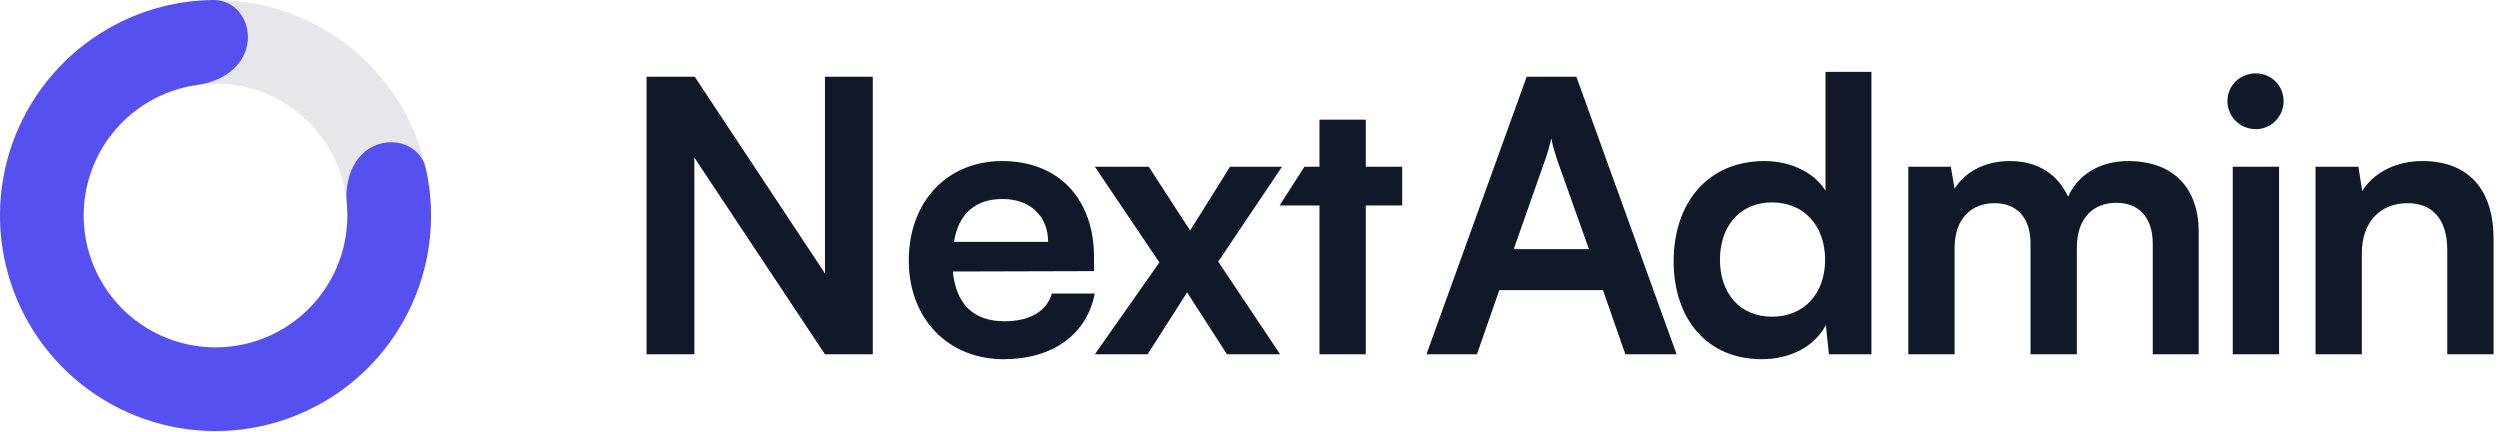
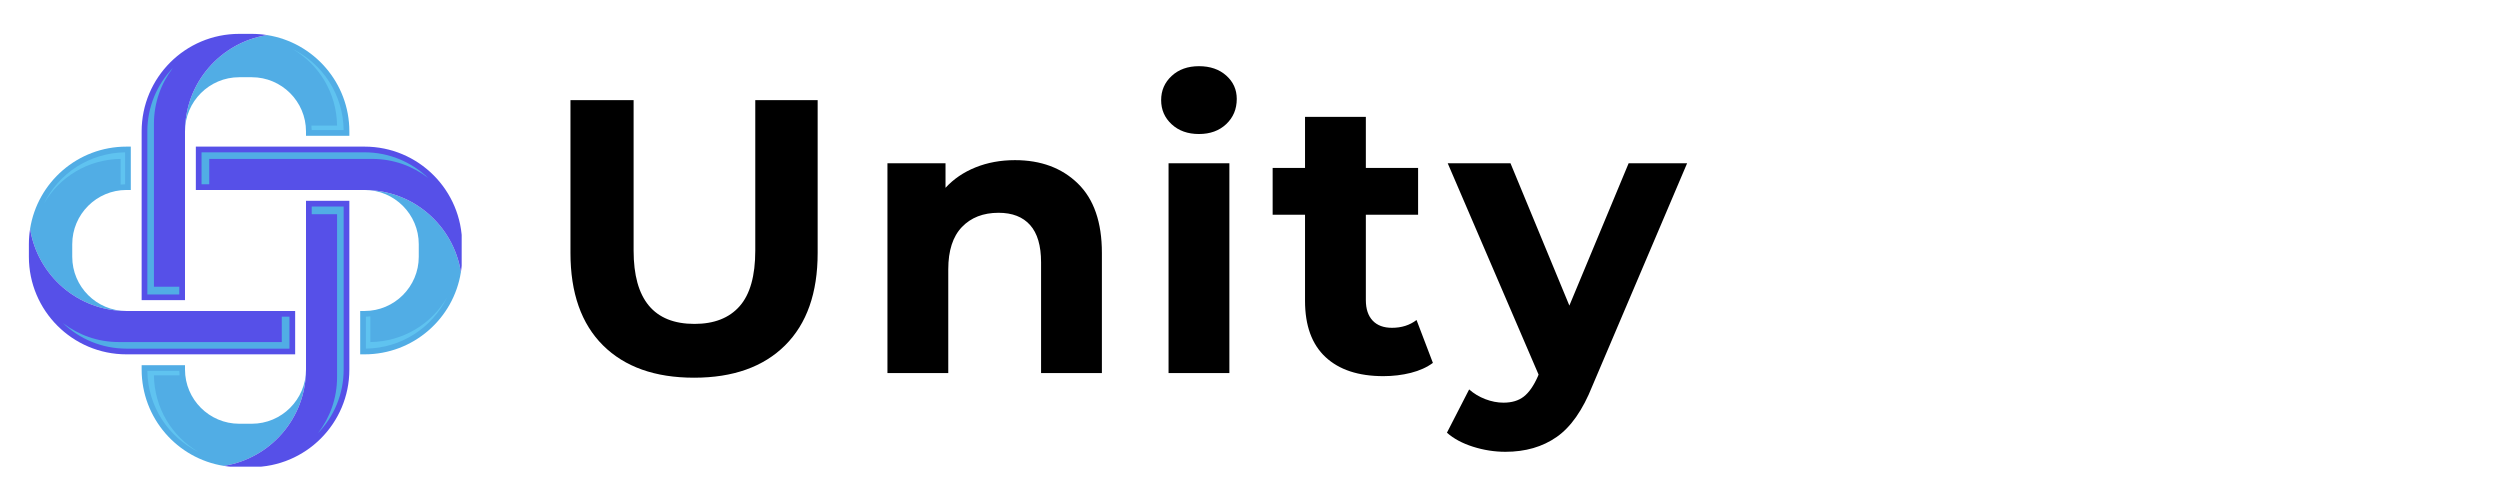
- <svg xmlns="http://www.w3.org/2000/svg" width="174" height="30" viewBox="0 0 174 30" fill="none">
-   <path d="M30 15C30 23.284 23.284 30 15 30C6.716 30 0 23.284 0 15C0 6.716 6.716 0 15 0C23.284 0 30 6.716 30 15ZM5.822 15C5.822 20.069 9.931 24.178 15 24.178C20.069 24.178 24.178 20.069 24.178 15C24.178 9.931 20.069 5.822 15 5.822C9.931 5.822 5.822 9.931 5.822 15Z" fill="#E5E7EB" />
-   <path d="M26.071 10.145C27.543 9.499 29.291 10.169 29.641 11.738C30.151 14.027 30.12 16.418 29.532 18.716C28.703 21.961 26.811 24.835 24.158 26.88C21.506 28.924 18.245 30.023 14.896 30C11.547 29.977 8.302 28.833 5.678 26.752C3.054 24.671 1.203 21.771 0.418 18.515C-0.367 15.259 -0.04 11.835 1.348 8.786C2.735 5.738 5.103 3.242 8.073 1.695C10.178 0.6 12.499 0.025 14.844 0.001C16.451 -0.016 17.501 1.534 17.208 3.114C16.914 4.695 15.372 5.69 13.778 5.904C12.732 6.044 11.711 6.365 10.762 6.859C8.944 7.806 7.495 9.333 6.647 11.198C5.798 13.063 5.597 15.159 6.078 17.151C6.558 19.143 7.691 20.917 9.296 22.191C10.902 23.464 12.887 24.164 14.937 24.178C16.986 24.192 18.981 23.52 20.604 22.269C22.227 21.018 23.384 19.259 23.892 17.274C24.157 16.237 24.237 15.17 24.136 14.119C23.981 12.519 24.599 10.79 26.071 10.145Z" fill="#5750F1" />
-   <path d="M48.329 24.657H45V5.343H48.355L57.417 19.029V5.343H60.746V24.657H57.417L48.329 10.971V24.657Z" fill="#111928" />
-   <path d="M69.856 25C65.973 25 63.251 22.173 63.251 18.131C63.251 14.036 65.92 11.209 69.751 11.209C73.661 11.209 76.144 13.824 76.144 17.893V18.87L66.316 18.897C66.554 21.195 67.769 22.358 69.909 22.358C71.679 22.358 72.842 21.671 73.212 20.429H76.197C75.642 23.283 73.264 25 69.856 25ZM69.777 13.851C67.875 13.851 66.712 14.881 66.395 16.836H72.948C72.948 15.04 71.706 13.851 69.777 13.851Z" fill="#111928" />
-   <path d="M79.874 24.657H76.202L80.693 18.263L76.202 11.605H79.954L82.833 16.044L85.608 11.605H89.227L84.788 18.21L89.095 24.657H85.396L82.622 20.35L79.874 24.657Z" fill="#111928" />
-   <path d="M95.058 24.657H91.835V14.3H89.06L90.787 11.605H91.835V8.329H95.058V11.605H97.594V14.3H95.058V24.657Z" fill="#111928" />
-   <path d="M102.795 24.657H99.281L106.256 5.343H109.717L116.692 24.657H113.125L111.566 20.192H104.354L102.795 24.657ZM107.55 11.103L105.357 17.338H110.589L108.369 11.103C108.211 10.601 108.026 10.02 107.973 9.624C107.894 9.993 107.735 10.575 107.55 11.103Z" fill="#111928" />
-   <path d="M122.615 25C118.837 25 116.486 22.226 116.486 18.184C116.486 14.115 118.864 11.209 122.8 11.209C124.623 11.209 126.235 11.975 127.054 13.27V5H130.251V24.657H127.292L127.08 22.622C126.288 24.128 124.597 25 122.615 25ZM123.329 22.041C125.574 22.041 127.027 20.429 127.027 18.078C127.027 15.727 125.574 14.088 123.329 14.088C121.083 14.088 119.709 15.753 119.709 18.078C119.709 20.403 121.083 22.041 123.329 22.041Z" fill="#111928" />
-   <path d="M136.04 24.657H132.817V11.605H135.776L136.04 13.137C136.701 12.054 138.022 11.209 139.898 11.209C141.879 11.209 143.253 12.186 143.94 13.692C144.6 12.186 146.133 11.209 148.114 11.209C151.285 11.209 153.028 13.111 153.028 16.123V24.657H149.832V16.968C149.832 15.092 148.828 14.115 147.295 14.115C145.736 14.115 144.548 15.119 144.548 17.259V24.657H141.324V16.942C141.324 15.119 140.347 14.141 138.814 14.141C137.282 14.141 136.04 15.145 136.04 17.259V24.657Z" fill="#111928" />
-   <path d="M157.012 8.989C155.902 8.989 155.03 8.118 155.03 7.034C155.03 5.951 155.902 5.106 157.012 5.106C158.068 5.106 158.94 5.951 158.94 7.034C158.94 8.118 158.068 8.989 157.012 8.989ZM155.4 24.657V11.605H158.623V24.657H155.4Z" fill="#111928" />
-   <path d="M164.384 24.657H161.161V11.605H164.146L164.41 13.296C165.23 11.975 166.815 11.209 168.585 11.209C171.861 11.209 173.552 13.243 173.552 16.625V24.657H170.329V17.391C170.329 15.198 169.245 14.141 167.581 14.141C165.599 14.141 164.384 15.515 164.384 17.629V24.657Z" fill="#111928" />
+ <svg xmlns="http://www.w3.org/2000/svg" width="1280" zoomAndPan="magnify" viewBox="200 150 960 250" height="250" preserveAspectRatio="xMidYMid meet" version="1.0">
+   <defs>
+     <g />
+     <clipPath id="d06a14b1dc">
+       <path d="M 134 167.336 L 219 167.336 L 219 220 L 134 220 Z M 134 167.336 " clip-rule="nonzero" />
+     </clipPath>
+     <clipPath id="dd92a88d0a">
+       <path d="M 112 167.336 L 177 167.336 L 177 304 L 112 304 Z M 112 167.336 " clip-rule="nonzero" />
+     </clipPath>
+     <clipPath id="2225ea48c4">
+       <path d="M 112 336 L 197 336 L 197 388.926 L 112 388.926 Z M 112 336 " clip-rule="nonzero" />
+     </clipPath>
+     <clipPath id="ce8393178f">
+       <path d="M 154.461 252.648 L 219 252.648 L 219 388.926 L 154.461 388.926 Z M 154.461 252.648 " clip-rule="nonzero" />
+     </clipPath>
+     <clipPath id="3386ffbed4">
+       <path d="M 140.102 225 L 276.379 225 L 276.379 289.812 L 140.102 289.812 Z M 140.102 225 " clip-rule="nonzero" />
+     </clipPath>
+     <clipPath id="13223a4ef2">
+       <path d="M 54.789 267 L 192 267 L 192 332 L 54.789 332 Z M 54.789 267 " clip-rule="nonzero" />
+     </clipPath>
+   </defs>
+   <g clip-path="url(#d06a14b1dc)">
+     <path fill="#51ade5" d="M 134.719 217.285 C 134.719 201.984 147.168 189.539 162.469 189.539 L 168.926 189.539 C 184.223 189.539 196.672 201.984 196.672 217.285 L 196.672 219.523 L 218.871 219.523 L 218.871 217.285 C 218.871 192.383 200.637 171.738 176.793 167.961 C 152.949 171.738 134.719 192.383 134.719 217.285 " fill-opacity="1" fill-rule="nonzero" />
+   </g>
+   <path fill="#5fc3f0" d="M 189.711 175.062 C 203.391 182.988 212.352 197.633 212.586 214.32 L 199.441 214.32 C 199.516 215.074 199.566 215.836 199.586 216.602 L 215.949 216.602 C 215.691 198.441 205.285 182.66 189.711 175.062 " fill-opacity="1" fill-rule="nonzero" />
+   <g clip-path="url(#dd92a88d0a)">
+     <path fill="#5650e8" d="M 162.469 167.34 C 134.879 167.34 112.52 189.699 112.52 217.285 L 112.52 303.672 L 134.719 303.672 L 134.719 217.285 C 134.719 192.383 152.949 171.738 176.793 167.961 C 174.23 167.555 171.602 167.34 168.926 167.34 L 162.469 167.34 " fill-opacity="1" fill-rule="nonzero" />
+   </g>
+   <path fill="#51ade5" d="M 115.438 300.754 L 131.797 300.754 L 131.797 296.812 L 118.816 296.812 L 118.816 213.348 C 118.816 202.59 122.453 192.672 128.555 184.738 C 120.434 193.191 115.438 204.668 115.438 217.285 L 115.438 300.754 " fill-opacity="1" fill-rule="nonzero" />
+   <g clip-path="url(#2225ea48c4)">
+     <path fill="#51ade5" d="M 196.672 339.207 C 196.672 354.508 184.223 366.957 168.926 366.957 L 162.469 366.957 C 147.168 366.957 134.719 354.508 134.719 339.207 L 134.719 336.969 L 112.52 336.969 L 112.52 339.207 C 112.52 364.113 130.754 384.758 154.598 388.531 C 178.441 384.758 196.672 364.113 196.672 339.207 " fill-opacity="1" fill-rule="nonzero" />
+   </g>
+   <path fill="#5fc3f0" d="M 141.68 381.434 C 128 373.504 119.039 358.863 118.805 342.176 L 131.949 342.176 C 131.879 341.422 131.824 340.66 131.805 339.891 L 115.441 339.891 C 115.699 358.051 126.105 373.836 141.68 381.434 " fill-opacity="1" fill-rule="nonzero" />
+   <g clip-path="url(#ce8393178f)">
+     <path fill="#5650e8" d="M 168.926 389.156 C 196.508 389.156 218.871 366.793 218.871 339.207 L 218.871 252.82 L 196.672 252.82 L 196.672 339.207 C 196.672 364.113 178.441 384.758 154.598 388.531 C 157.16 388.941 159.793 389.156 162.469 389.156 L 168.926 389.156 " fill-opacity="1" fill-rule="nonzero" />
+   </g>
+   <path fill="#51ade5" d="M 215.953 255.742 L 199.594 255.742 L 199.594 259.68 L 212.578 259.68 L 212.578 343.148 C 212.578 353.906 208.938 363.824 202.836 371.758 C 210.957 363.301 215.953 351.828 215.953 339.207 L 215.953 255.742 " fill-opacity="1" fill-rule="nonzero" />
+   <path fill="#51ade5" d="M 226.656 247.27 C 241.961 247.27 254.406 259.723 254.406 275.02 L 254.406 281.477 C 254.406 296.773 241.961 309.223 226.656 309.223 L 224.418 309.223 L 224.418 331.422 L 226.656 331.422 C 251.562 331.422 272.207 313.188 275.98 289.344 C 272.207 265.5 251.562 247.27 226.656 247.27 " fill-opacity="1" fill-rule="nonzero" />
+   <path fill="#5fc3f0" d="M 268.883 302.262 C 260.953 315.941 246.309 324.902 229.621 325.137 L 229.621 311.992 C 228.871 312.066 228.109 312.117 227.34 312.137 L 227.34 328.5 C 245.5 328.242 261.285 317.836 268.883 302.262 " fill-opacity="1" fill-rule="nonzero" />
+   <g clip-path="url(#3386ffbed4)">
+     <path fill="#5650e8" d="M 276.605 275.02 C 276.605 247.434 254.242 225.07 226.656 225.07 L 140.27 225.07 L 140.27 247.27 L 226.656 247.27 C 251.562 247.27 272.207 265.5 275.98 289.344 C 276.387 286.781 276.605 284.152 276.605 281.477 L 276.605 275.02 " fill-opacity="1" fill-rule="nonzero" />
+   </g>
+   <path fill="#51ade5" d="M 143.191 227.988 L 143.191 244.352 L 147.133 244.352 L 147.133 231.367 L 230.598 231.367 C 241.355 231.367 251.27 235.004 259.207 241.105 C 250.75 232.988 239.273 227.988 226.656 227.988 L 143.191 227.988 " fill-opacity="1" fill-rule="nonzero" />
+   <path fill="#51ade5" d="M 104.734 309.223 C 89.434 309.223 76.988 296.773 76.988 281.477 L 76.988 275.02 C 76.988 259.723 89.434 247.27 104.734 247.27 L 106.973 247.27 L 106.973 225.07 L 104.734 225.07 C 79.828 225.07 59.188 243.305 55.41 267.148 C 59.188 290.992 79.828 309.223 104.734 309.223 " fill-opacity="1" fill-rule="nonzero" />
+   <path fill="#5fc3f0" d="M 62.508 254.234 C 70.438 240.551 85.082 231.59 101.766 231.359 L 101.766 244.504 C 102.523 244.43 103.285 244.375 104.051 244.359 L 104.051 227.996 C 85.891 228.25 70.105 238.656 62.508 254.234 " fill-opacity="1" fill-rule="nonzero" />
+   <g clip-path="url(#13223a4ef2)">
+     <path fill="#5650e8" d="M 54.789 281.477 C 54.789 309.062 77.148 331.422 104.734 331.422 L 191.121 331.422 L 191.121 309.223 L 104.734 309.223 C 79.828 309.223 59.188 290.992 55.41 267.148 C 55.004 269.711 54.789 272.344 54.789 275.02 L 54.789 281.477 " fill-opacity="1" fill-rule="nonzero" />
+   </g>
+   <path fill="#51ade5" d="M 188.199 328.504 L 188.199 312.145 L 184.262 312.145 L 184.262 325.129 L 100.793 325.129 C 90.035 325.129 80.117 321.488 72.188 315.391 C 80.641 323.508 92.117 328.504 104.734 328.504 L 188.199 328.504 " fill-opacity="1" fill-rule="nonzero" />
+   <g fill="#000000" fill-opacity="1">
+     <g transform="translate(316.7028, 340.9935)">
+       <g>
+         <path d="M 78.656 2.391 C 58.688 2.391 43.145 -3.129 32.031 -14.172 C 20.926 -25.223 15.375 -40.992 15.375 -61.484 L 15.375 -139.734 L 47.703 -139.734 L 47.703 -62.688 C 47.703 -37.664 58.086 -25.156 78.859 -25.156 C 88.961 -25.156 96.676 -28.18 102 -34.234 C 107.332 -40.285 110 -49.77 110 -62.688 L 110 -139.734 L 141.938 -139.734 L 141.938 -61.484 C 141.938 -40.992 136.379 -25.223 125.266 -14.172 C 114.148 -3.129 98.613 2.391 78.656 2.391 Z M 78.656 2.391 " />
+       </g>
+     </g>
+   </g>
+   <g fill="#000000" fill-opacity="1">
+     <g transform="translate(479.9962, 340.9935)">
+       <g>
+         <path d="M 79.656 -109 C 92.957 -109 103.703 -105.004 111.891 -97.016 C 120.078 -89.035 124.172 -77.191 124.172 -61.484 L 124.172 0 L 93.031 0 L 93.031 -56.688 C 93.031 -65.207 91.164 -71.562 87.438 -75.75 C 83.707 -79.945 78.316 -82.047 71.266 -82.047 C 63.41 -82.047 57.156 -79.613 52.5 -74.75 C 47.844 -69.895 45.516 -62.676 45.516 -53.094 L 45.516 0 L 14.375 0 L 14.375 -107.391 L 44.109 -107.391 L 44.109 -94.828 C 48.242 -99.348 53.367 -102.836 59.484 -105.297 C 65.609 -107.766 72.332 -109 79.656 -109 Z M 79.656 -109 " />
+       </g>
+     </g>
+   </g>
+   <g fill="#000000" fill-opacity="1">
+     <g transform="translate(623.9259, 340.9935)">
+       <g>
+         <path d="M 14.375 -107.391 L 45.516 -107.391 L 45.516 0 L 14.375 0 Z M 29.938 -122.375 C 24.219 -122.375 19.562 -124.035 15.969 -127.359 C 12.375 -130.68 10.578 -134.805 10.578 -139.734 C 10.578 -144.66 12.375 -148.785 15.969 -152.109 C 19.562 -155.441 24.219 -157.109 29.938 -157.109 C 35.664 -157.109 40.32 -155.508 43.906 -152.312 C 47.5 -149.113 49.297 -145.125 49.297 -140.344 C 49.297 -135.145 47.5 -130.848 43.906 -127.453 C 40.32 -124.066 35.664 -122.375 29.938 -122.375 Z M 29.938 -122.375 " />
+       </g>
+     </g>
+   </g>
+   <g fill="#000000" fill-opacity="1">
+     <g transform="translate(690.0019, 340.9935)">
+       <g>
+         <path d="M 83.641 -5.188 C 80.578 -2.926 76.816 -1.227 72.359 -0.094 C 67.898 1.031 63.211 1.594 58.297 1.594 C 45.516 1.594 35.629 -1.664 28.641 -8.188 C 21.66 -14.707 18.172 -24.289 18.172 -36.938 L 18.172 -81.047 L 1.594 -81.047 L 1.594 -105 L 18.172 -105 L 18.172 -131.156 L 49.312 -131.156 L 49.312 -105 L 76.062 -105 L 76.062 -81.047 L 49.312 -81.047 L 49.312 -37.328 C 49.312 -32.805 50.473 -29.312 52.797 -26.844 C 55.129 -24.383 58.426 -23.156 62.688 -23.156 C 67.602 -23.156 71.797 -24.488 75.266 -27.156 Z M 83.641 -5.188 " />
+       </g>
+     </g>
+   </g>
+   <g fill="#000000" fill-opacity="1">
+     <g transform="translate(782.8276, 340.9935)">
+       <g>
+         <path d="M 120.969 -107.391 L 72.469 6.594 C 67.539 18.969 61.445 27.68 54.188 32.734 C 46.938 37.797 38.191 40.328 27.953 40.328 C 22.359 40.328 16.832 39.461 11.375 37.734 C 5.914 36.004 1.457 33.609 -2 30.547 L 9.375 8.391 C 11.77 10.516 14.531 12.176 17.656 13.375 C 20.789 14.57 23.891 15.172 26.953 15.172 C 31.211 15.172 34.672 14.141 37.328 12.078 C 39.992 10.016 42.391 6.586 44.516 1.797 L 44.922 0.797 L -1.594 -107.391 L 30.547 -107.391 L 60.688 -34.531 L 91.031 -107.391 Z M 120.969 -107.391 " />
+       </g>
+     </g>
+   </g>
</svg>
